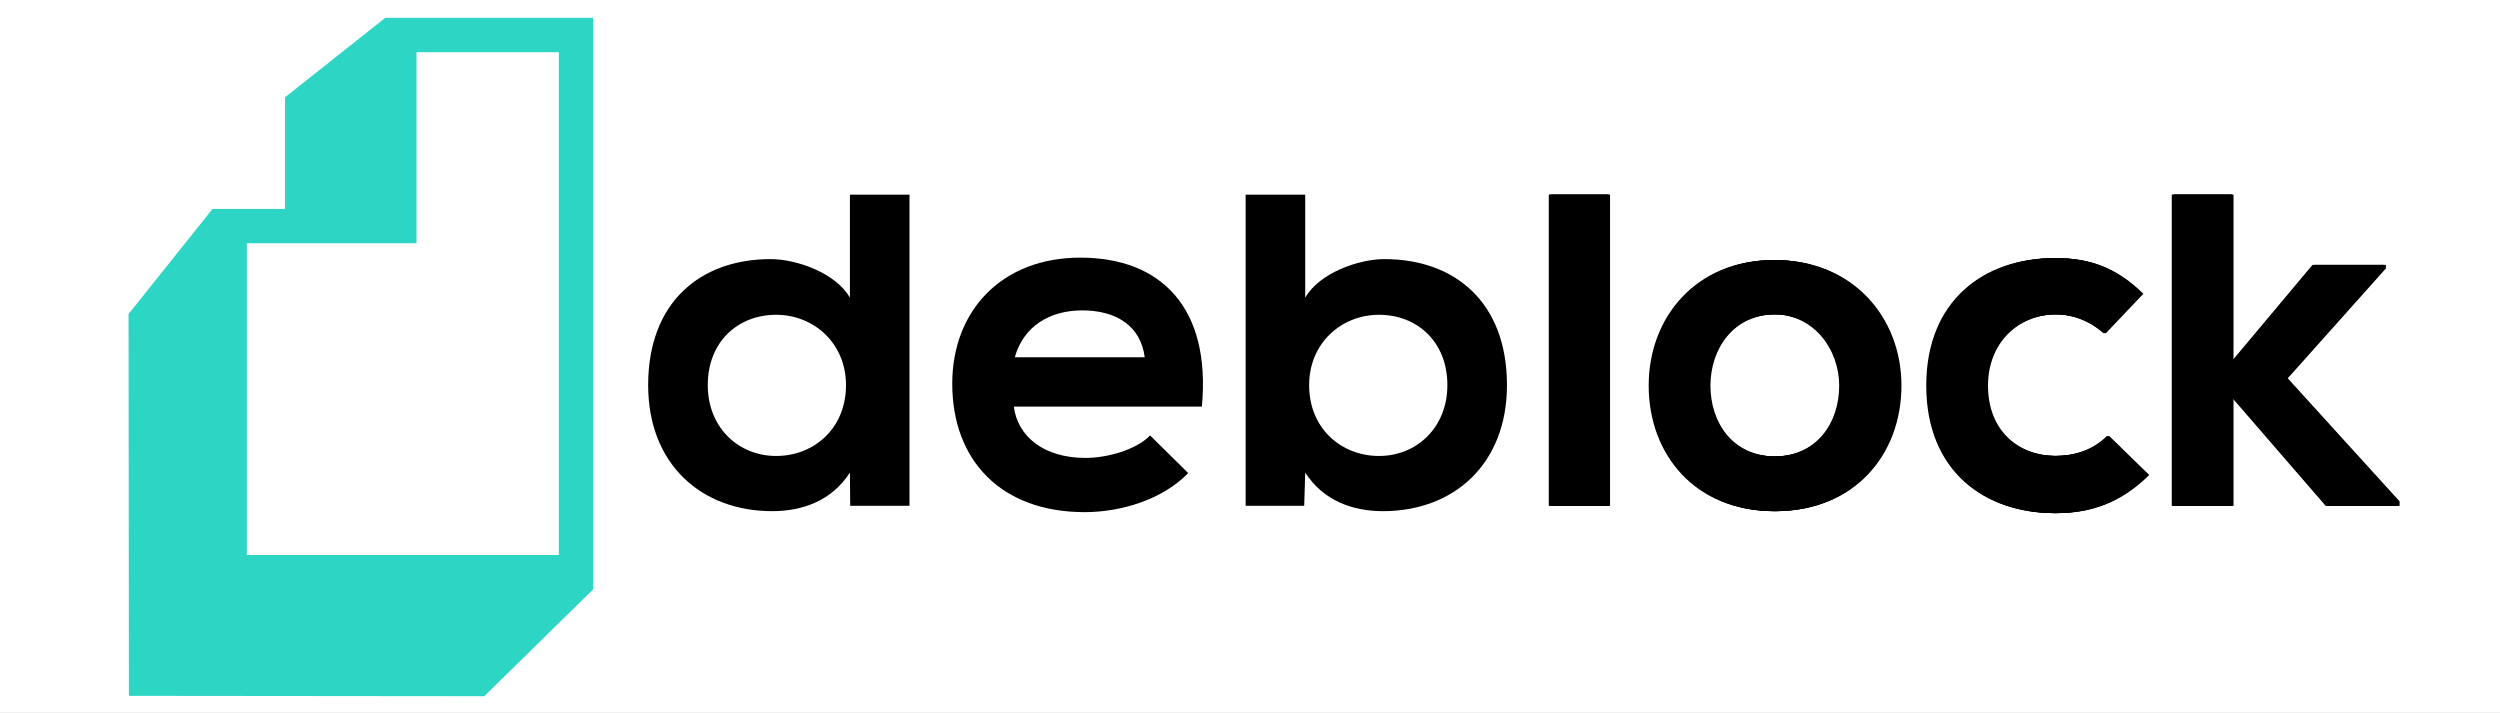
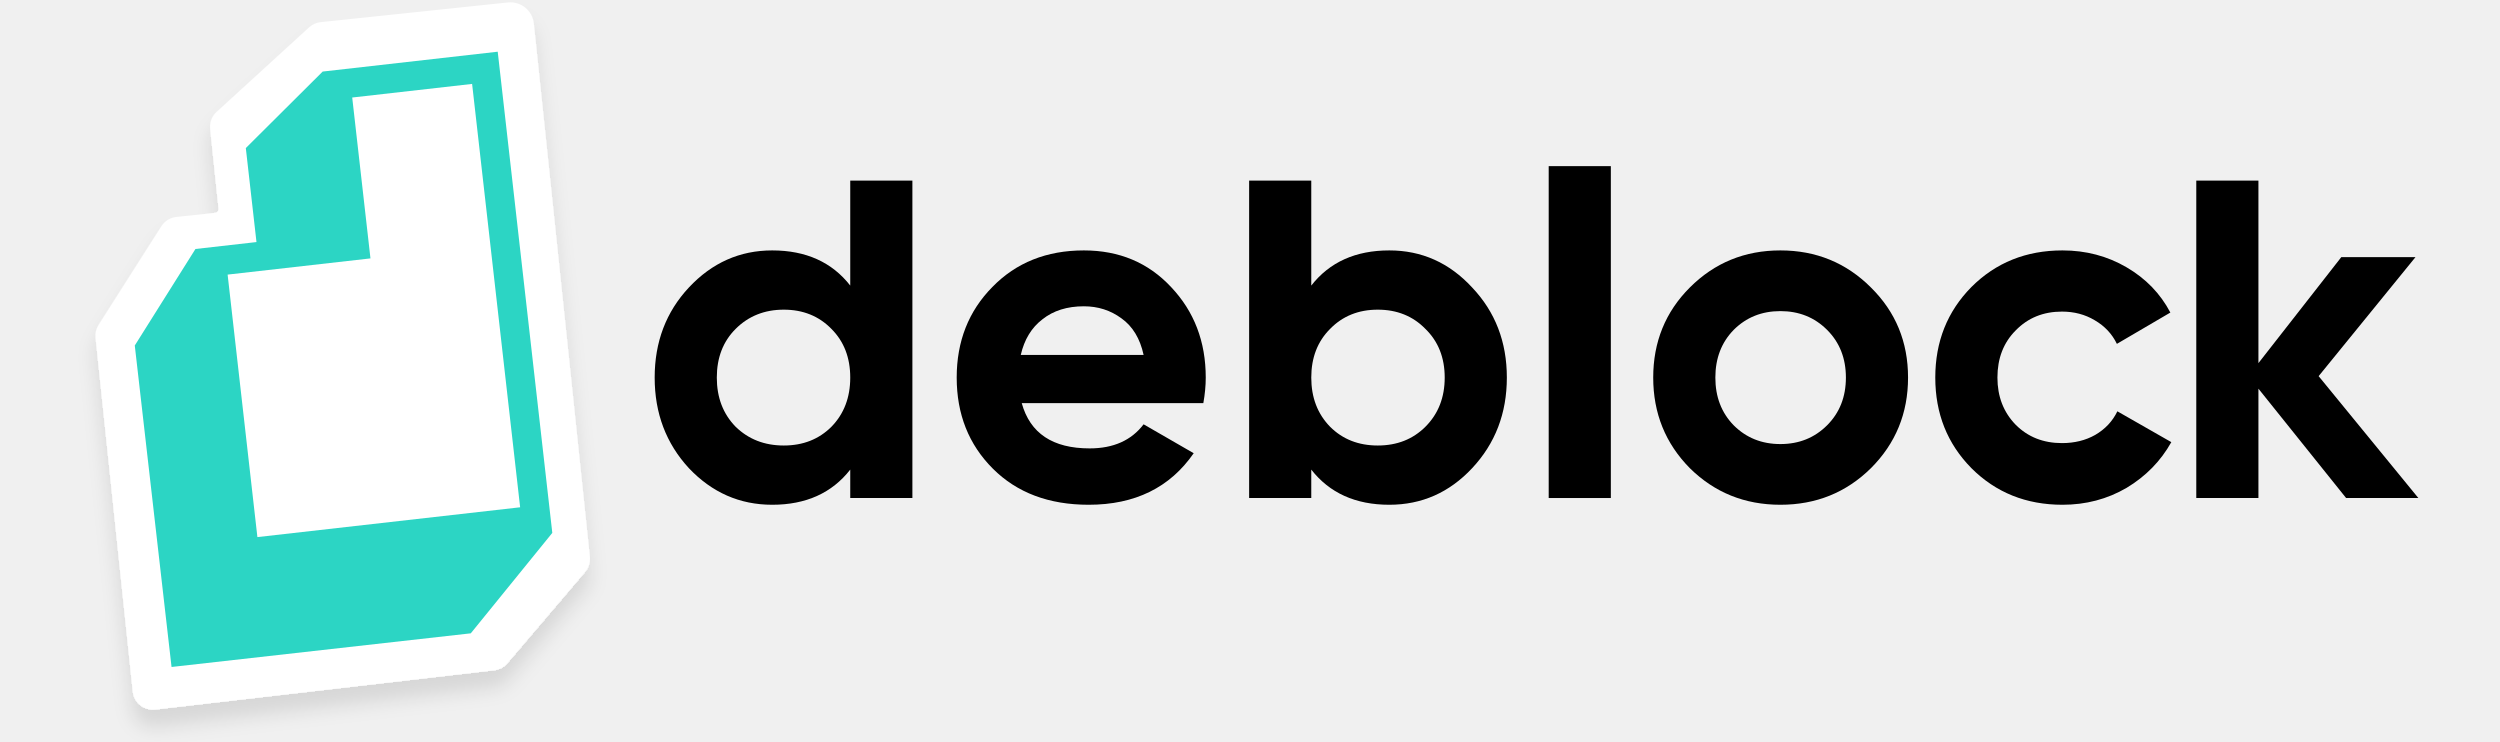
- <svg xmlns="http://www.w3.org/2000/svg" width="1264" height="360" viewBox="0 0 1264 360" fill="none">
-   <rect width="1264" height="360" fill="white" />
-   <path d="M392.42 159.158C411.437 159.158 427.738 173.483 427.738 194.724C427.738 216.705 411.437 230.536 392.42 230.536C373.155 230.536 357.842 215.964 357.842 194.724C357.842 172.742 373.155 159.158 392.42 159.158ZM429.714 98.433V150.514C422.551 137.918 402.546 131.002 389.703 131.002C354.138 131.002 327.71 152.737 327.71 194.724C327.71 234.735 354.631 258.445 390.444 258.445C405.263 258.445 420.329 253.505 429.714 238.933L429.863 255.728H459.846V98.433H429.714Z" fill="black" />
-   <path d="M607.667 205.591C612.359 155.453 586.92 130.261 546.168 130.261C506.651 130.261 481.459 156.935 481.459 193.983C481.459 233.006 506.404 258.939 548.391 258.939C566.915 258.939 587.908 252.517 600.751 239.18L581.487 220.163C574.571 227.325 559.999 231.524 548.885 231.524C527.645 231.524 514.555 220.657 512.579 205.591H607.667ZM513.073 180.646C517.518 164.839 530.855 156.935 547.156 156.935C564.445 156.935 576.794 164.839 578.77 180.646H513.073Z" fill="black" />
-   <path d="M697.215 159.158C716.48 159.158 731.792 172.742 731.792 194.724C731.792 215.964 716.48 230.536 697.215 230.536C678.197 230.536 661.897 216.705 661.897 194.724C661.897 173.483 678.197 159.158 697.215 159.158ZM629.789 98.433V255.728H659.406L659.921 238.933C669.306 253.505 684.372 258.445 699.191 258.445C735.003 258.445 761.924 234.735 761.924 194.724C761.924 152.737 735.497 131.002 699.932 131.002C687.089 131.002 667.083 137.918 659.921 150.514V98.433H629.789Z" fill="black" />
-   <path d="M784.153 98.433V255.728H814.037V98.433H784.153Z" fill="black" />
-   <path d="M897.65 131.496C858.874 131.496 834.67 160.146 834.67 194.971C834.67 230.042 858.38 258.445 897.897 258.445C937.414 258.445 961.372 230.042 961.372 194.971C961.372 160.146 936.427 131.496 897.65 131.496ZM897.897 158.911C918.15 158.911 930.993 176.694 930.993 194.971C930.993 213.494 919.879 230.783 897.897 230.783C875.916 230.783 864.802 213.494 864.802 194.971C864.802 176.694 876.163 158.911 897.897 158.911Z" fill="black" />
-   <path d="M1066.39 220.41C1058.98 227.819 1049.35 230.536 1039.72 230.536C1020.95 230.536 1005.14 218.187 1005.14 194.971C1005.14 173.73 1019.96 158.911 1040.21 158.911C1048.61 158.911 1057.5 162.122 1064.66 168.543L1083.68 148.538C1070.34 135.448 1057.01 130.508 1039.72 130.508C1004.4 130.508 975.01 151.749 975.01 194.971C975.01 238.192 1004.4 259.433 1039.72 259.433C1057.75 259.433 1072.57 253.999 1086.65 240.168L1066.39 220.41Z" fill="black" />
-   <path d="M1099.13 98.433V255.728H1129.27V200.651L1176.93 255.728H1213.24V253.505L1156.68 191.266L1206.32 135.695V133.966H1170.26L1129.27 182.868V98.433H1099.13Z" fill="black" />
-   <path d="M783.787 98.433V255.728H813.672V98.433H783.787Z" fill="black" />
-   <path d="M897.285 131.496C858.509 131.496 834.305 160.146 834.305 194.971C834.305 230.042 858.015 258.445 897.532 258.445C937.049 258.445 961.006 230.042 961.006 194.971C961.006 160.146 936.061 131.496 897.285 131.496ZM897.532 158.911C917.784 158.911 930.628 176.694 930.628 194.971C930.628 213.494 919.513 230.783 897.532 230.783C875.551 230.783 864.436 213.494 864.436 194.971C864.436 176.694 875.798 158.911 897.532 158.911Z" fill="black" />
-   <path d="M1066.03 220.41C1058.62 227.819 1048.99 230.536 1039.35 230.536C1020.58 230.536 1004.78 218.187 1004.78 194.971C1004.78 173.73 1019.6 158.911 1039.85 158.911C1048.24 158.911 1057.14 162.122 1064.3 168.543L1083.32 148.538C1069.98 135.448 1056.64 130.508 1039.35 130.508C1004.04 130.508 974.644 151.749 974.644 194.971C974.644 238.192 1004.04 259.433 1039.35 259.433C1057.38 259.433 1072.2 253.999 1086.28 240.168L1066.03 220.41Z" fill="black" />
-   <path d="M1098.77 98.433V255.728H1128.9V200.651L1176.57 255.728H1212.87V253.505L1156.31 191.266L1205.96 135.695V133.966H1169.9L1128.9 182.868V98.433H1098.77Z" fill="black" />
-   <path d="M783.422 98.433V255.728H813.307V98.433H783.422Z" fill="black" />
-   <path d="M896.92 131.496C858.144 131.496 833.939 160.146 833.939 194.971C833.939 230.042 857.65 258.445 897.167 258.445C936.684 258.445 960.641 230.042 960.641 194.971C960.641 160.146 935.696 131.496 896.92 131.496ZM897.167 158.911C917.419 158.911 930.262 176.694 930.262 194.971C930.262 213.494 919.148 230.783 897.167 230.783C875.185 230.783 864.071 213.494 864.071 194.971C864.071 176.694 875.432 158.911 897.167 158.911Z" fill="black" />
-   <path d="M1065.66 220.41C1058.25 227.819 1048.62 230.536 1038.99 230.536C1020.22 230.536 1004.41 218.187 1004.41 194.971C1004.41 173.73 1019.23 158.911 1039.48 158.911C1047.88 158.911 1056.77 162.122 1063.93 168.543L1082.95 148.538C1069.61 135.448 1056.28 130.508 1038.99 130.508C1003.67 130.508 974.279 151.749 974.279 194.971C974.279 238.192 1003.67 259.433 1038.99 259.433C1057.02 259.433 1071.84 253.999 1085.91 240.168L1065.66 220.41Z" fill="black" />
-   <path d="M1098.4 98.433V255.728H1128.53V200.651L1176.2 255.728H1212.51V253.505L1155.95 191.266L1205.59 135.695V133.966H1169.53L1128.53 182.868V98.433H1098.4Z" fill="black" />
-   <path d="M783.057 98.433V255.728H812.941V98.433H783.057Z" fill="black" />
-   <path d="M896.554 131.496C857.778 131.496 833.574 160.146 833.574 194.971C833.574 230.042 857.284 258.445 896.801 258.445C936.318 258.445 960.276 230.042 960.276 194.971C960.276 160.146 935.33 131.496 896.554 131.496ZM896.801 158.911C917.054 158.911 929.897 176.694 929.897 194.971C929.897 213.494 918.783 230.783 896.801 230.783C874.82 230.783 863.706 213.494 863.706 194.971C863.706 176.694 875.067 158.911 896.801 158.911Z" fill="black" />
-   <path d="M1065.3 220.41C1057.89 227.819 1048.26 230.536 1038.62 230.536C1019.85 230.536 1004.05 218.187 1004.05 194.971C1004.05 173.73 1018.86 158.911 1039.12 158.911C1047.51 158.911 1056.41 162.122 1063.57 168.543L1082.59 148.538C1069.25 135.448 1055.91 130.508 1038.62 130.508C1003.3 130.508 973.914 151.749 973.914 194.971C973.914 238.192 1003.3 259.433 1038.62 259.433C1056.65 259.433 1071.47 253.999 1085.55 240.168L1065.3 220.41Z" fill="black" />
-   <path d="M1098.04 98.433V255.728H1128.17V200.651L1175.84 255.728H1212.14V253.505L1155.58 191.266L1205.23 135.695V133.966H1169.17L1128.17 182.868V98.433H1098.04Z" fill="black" />
-   <path fill-rule="evenodd" clip-rule="evenodd" d="M194.824 9L144.104 49.186V105.63H107.458L65 158.769L65.177 351.823L244.835 352L299.922 297.946V9H194.824ZM282.573 26.379H210.579V122.979H124.807V280.597H282.573V122.979V26.379Z" fill="#2CD5C4" />
+ <svg xmlns="http://www.w3.org/2000/svg" width="1264" height="375" viewBox="0 0 1264 375" fill="none">
+   <g clip-path="url(#clip0_539_59)">
+     <g filter="url(#filter0_d_539_59)">
+       <path d="M106.278 65.146C105.941 61.934 107.149 58.752 109.533 56.572L156.336 13.801C157.941 12.334 159.973 11.42 162.136 11.193L208.593 6.31L256.784 1.245C263.326 0.557 269.188 5.304 269.875 11.846L273.455 45.904L298.211 281.448C298.503 284.218 297.645 286.986 295.839 289.107L256.462 335.353C254.794 337.313 252.444 338.567 249.887 338.863L78.44 358.727C72.816 359.378 67.742 355.314 67.15 349.684L58.489 267.281L48.346 170.778C48.106 168.492 48.647 166.192 49.882 164.252L81.643 114.344C83.309 111.726 86.078 110.012 89.163 109.688L108.747 107.629C109.838 107.515 110.629 106.538 110.514 105.447L106.278 65.146Z" fill="white" />
+     </g>
+     <path d="M124.283 74.859L163.151 36.178L251.644 26.139L279.244 269.433L238.024 320.209L86.734 337.221L68.144 174.685L98.819 125.886L129.675 122.386L124.283 74.859Z" fill="#2CD5C4" />
+     <path fill-rule="evenodd" clip-rule="evenodd" d="M178.077 49.306L238.696 42.429L247.923 123.767L262.979 256.483L130.139 271.552L115.084 138.837L187.305 130.644L178.077 49.306Z" fill="white" />
+     <path d="M429.885 91.307H461.304V251.798H429.885V237.428C420.63 249.281 407.477 255.208 390.428 255.208C374.029 255.208 359.984 249.038 348.293 236.697C336.764 224.195 331 208.932 331 190.908C331 172.885 336.764 157.703 348.293 145.363C359.984 132.86 374.029 126.609 390.428 126.609C407.477 126.609 420.63 132.535 429.885 144.389V91.307ZM371.918 215.751C378.413 222.084 386.531 225.25 396.274 225.25C406.016 225.25 414.054 222.084 420.386 215.751C426.719 209.256 429.885 200.975 429.885 190.908C429.885 180.841 426.719 172.641 420.386 166.309C414.054 159.814 406.016 156.566 396.274 156.566C386.531 156.566 378.413 159.814 371.918 166.309C365.585 172.641 362.419 180.841 362.419 190.908C362.419 200.975 365.585 209.256 371.918 215.751Z" fill="black" />
+     <path d="M516.586 203.817C520.808 219.08 532.255 226.711 550.928 226.711C562.943 226.711 572.036 222.652 578.206 214.533L603.537 229.147C591.521 246.521 573.822 255.208 550.441 255.208C530.307 255.208 514.151 249.119 501.973 236.941C489.795 224.763 483.706 209.419 483.706 190.908C483.706 172.56 489.713 157.297 501.729 145.119C513.745 132.779 529.17 126.609 548.005 126.609C565.866 126.609 580.561 132.779 592.089 145.119C603.78 157.459 609.626 172.723 609.626 190.908C609.626 194.968 609.22 199.27 608.408 203.817H516.586ZM516.099 179.461H578.206C576.42 171.18 572.686 165.01 567.003 160.951C561.482 156.891 555.15 154.862 548.005 154.862C539.562 154.862 532.58 157.054 527.059 161.438C521.538 165.659 517.885 171.667 516.099 179.461Z" fill="black" />
+     <path d="M702.435 126.609C718.834 126.609 732.798 132.86 744.327 145.363C756.018 157.703 761.863 172.885 761.863 190.908C761.863 208.932 756.018 224.195 744.327 236.697C732.798 249.038 718.834 255.208 702.435 255.208C685.386 255.208 672.234 249.281 662.978 237.428V251.798H631.559V91.307H662.978V144.389C672.234 132.535 685.386 126.609 702.435 126.609ZM672.477 215.751C678.81 222.084 686.847 225.25 696.589 225.25C706.332 225.25 714.369 222.084 720.702 215.751C727.197 209.256 730.444 200.975 730.444 190.908C730.444 180.841 727.197 172.641 720.702 166.309C714.369 159.814 706.332 156.566 696.589 156.566C686.847 156.566 678.81 159.814 672.477 166.309C666.145 172.641 662.978 180.841 662.978 190.908C662.978 200.975 666.145 209.256 672.477 215.751Z" fill="black" />
+     <path d="M783.021 251.798V84H814.44V251.798H783.021Z" fill="black" />
+     <path d="M945.953 236.697C933.451 249.038 918.188 255.208 900.164 255.208C882.141 255.208 866.878 249.038 854.375 236.697C842.035 224.195 835.865 208.932 835.865 190.908C835.865 172.885 842.035 157.703 854.375 145.363C866.878 132.86 882.141 126.609 900.164 126.609C918.188 126.609 933.451 132.86 945.953 145.363C958.456 157.703 964.708 172.885 964.708 190.908C964.708 208.932 958.456 224.195 945.953 236.697ZM876.539 215.021C882.872 221.353 890.747 224.519 900.164 224.519C909.582 224.519 917.457 221.353 923.79 215.021C930.122 208.688 933.288 200.651 933.288 190.908C933.288 181.166 930.122 173.128 923.79 166.796C917.457 160.463 909.582 157.297 900.164 157.297C890.747 157.297 882.872 160.463 876.539 166.796C870.369 173.128 867.284 181.166 867.284 190.908C867.284 200.651 870.369 208.688 876.539 215.021Z" fill="black" />
+     <path d="M1042.78 255.208C1024.43 255.208 1009.09 249.038 996.745 236.697C984.567 224.357 978.478 209.094 978.478 190.908C978.478 172.723 984.567 157.459 996.745 145.119C1009.09 132.779 1024.43 126.609 1042.78 126.609C1054.63 126.609 1065.43 129.45 1075.17 135.133C1084.91 140.816 1092.3 148.448 1097.33 158.028L1070.3 173.859C1067.86 168.826 1064.13 164.847 1059.1 161.925C1054.22 159.002 1048.7 157.541 1042.53 157.541C1033.12 157.541 1025.32 160.707 1019.15 167.039C1012.98 173.21 1009.9 181.166 1009.9 190.908C1009.9 200.488 1012.98 208.444 1019.15 214.777C1025.32 220.947 1033.12 224.032 1042.53 224.032C1048.87 224.032 1054.47 222.652 1059.34 219.892C1064.37 216.969 1068.11 212.991 1070.54 207.957L1097.82 223.545C1092.46 233.125 1084.91 240.838 1075.17 246.683C1065.43 252.366 1054.63 255.208 1042.78 255.208Z" fill="black" />
+     <path d="M1222.72 251.798H1186.19L1141.86 196.51V251.798H1110.44V91.307H1141.86V183.601L1183.75 130.019H1221.26L1172.3 190.178L1222.72 251.798Z" fill="black" />
+   </g>
+   <defs>
+     <filter id="filter0_d_539_59" x="39.332" y="1.179" width="267.894" height="375.534" filterUnits="userSpaceOnUse" color-interpolation-filters="sRGB">
+       <feFlood flood-opacity="0" result="BackgroundImageFix" />
+       <feColorMatrix in="SourceAlpha" type="matrix" values="0 0 0 0 0 0 0 0 0 0 0 0 0 0 0 0 0 0 127 0" result="hardAlpha" />
+       <feOffset dy="8.959" />
+       <feGaussianBlur stdDeviation="4.479" />
+       <feComposite in2="hardAlpha" operator="out" />
+       <feColorMatrix type="matrix" values="0 0 0 0 0 0 0 0 0 0 0 0 0 0 0 0 0 0 0.1 0" />
+       <feBlend mode="normal" in2="BackgroundImageFix" result="effect1_dropShadow_539_59" />
+       <feBlend mode="normal" in="SourceGraphic" in2="effect1_dropShadow_539_59" result="shape" />
+     </filter>
+     <clipPath id="clip0_539_59">
+       <rect width="1264" height="375" fill="white" />
+     </clipPath>
+   </defs>
</svg>
